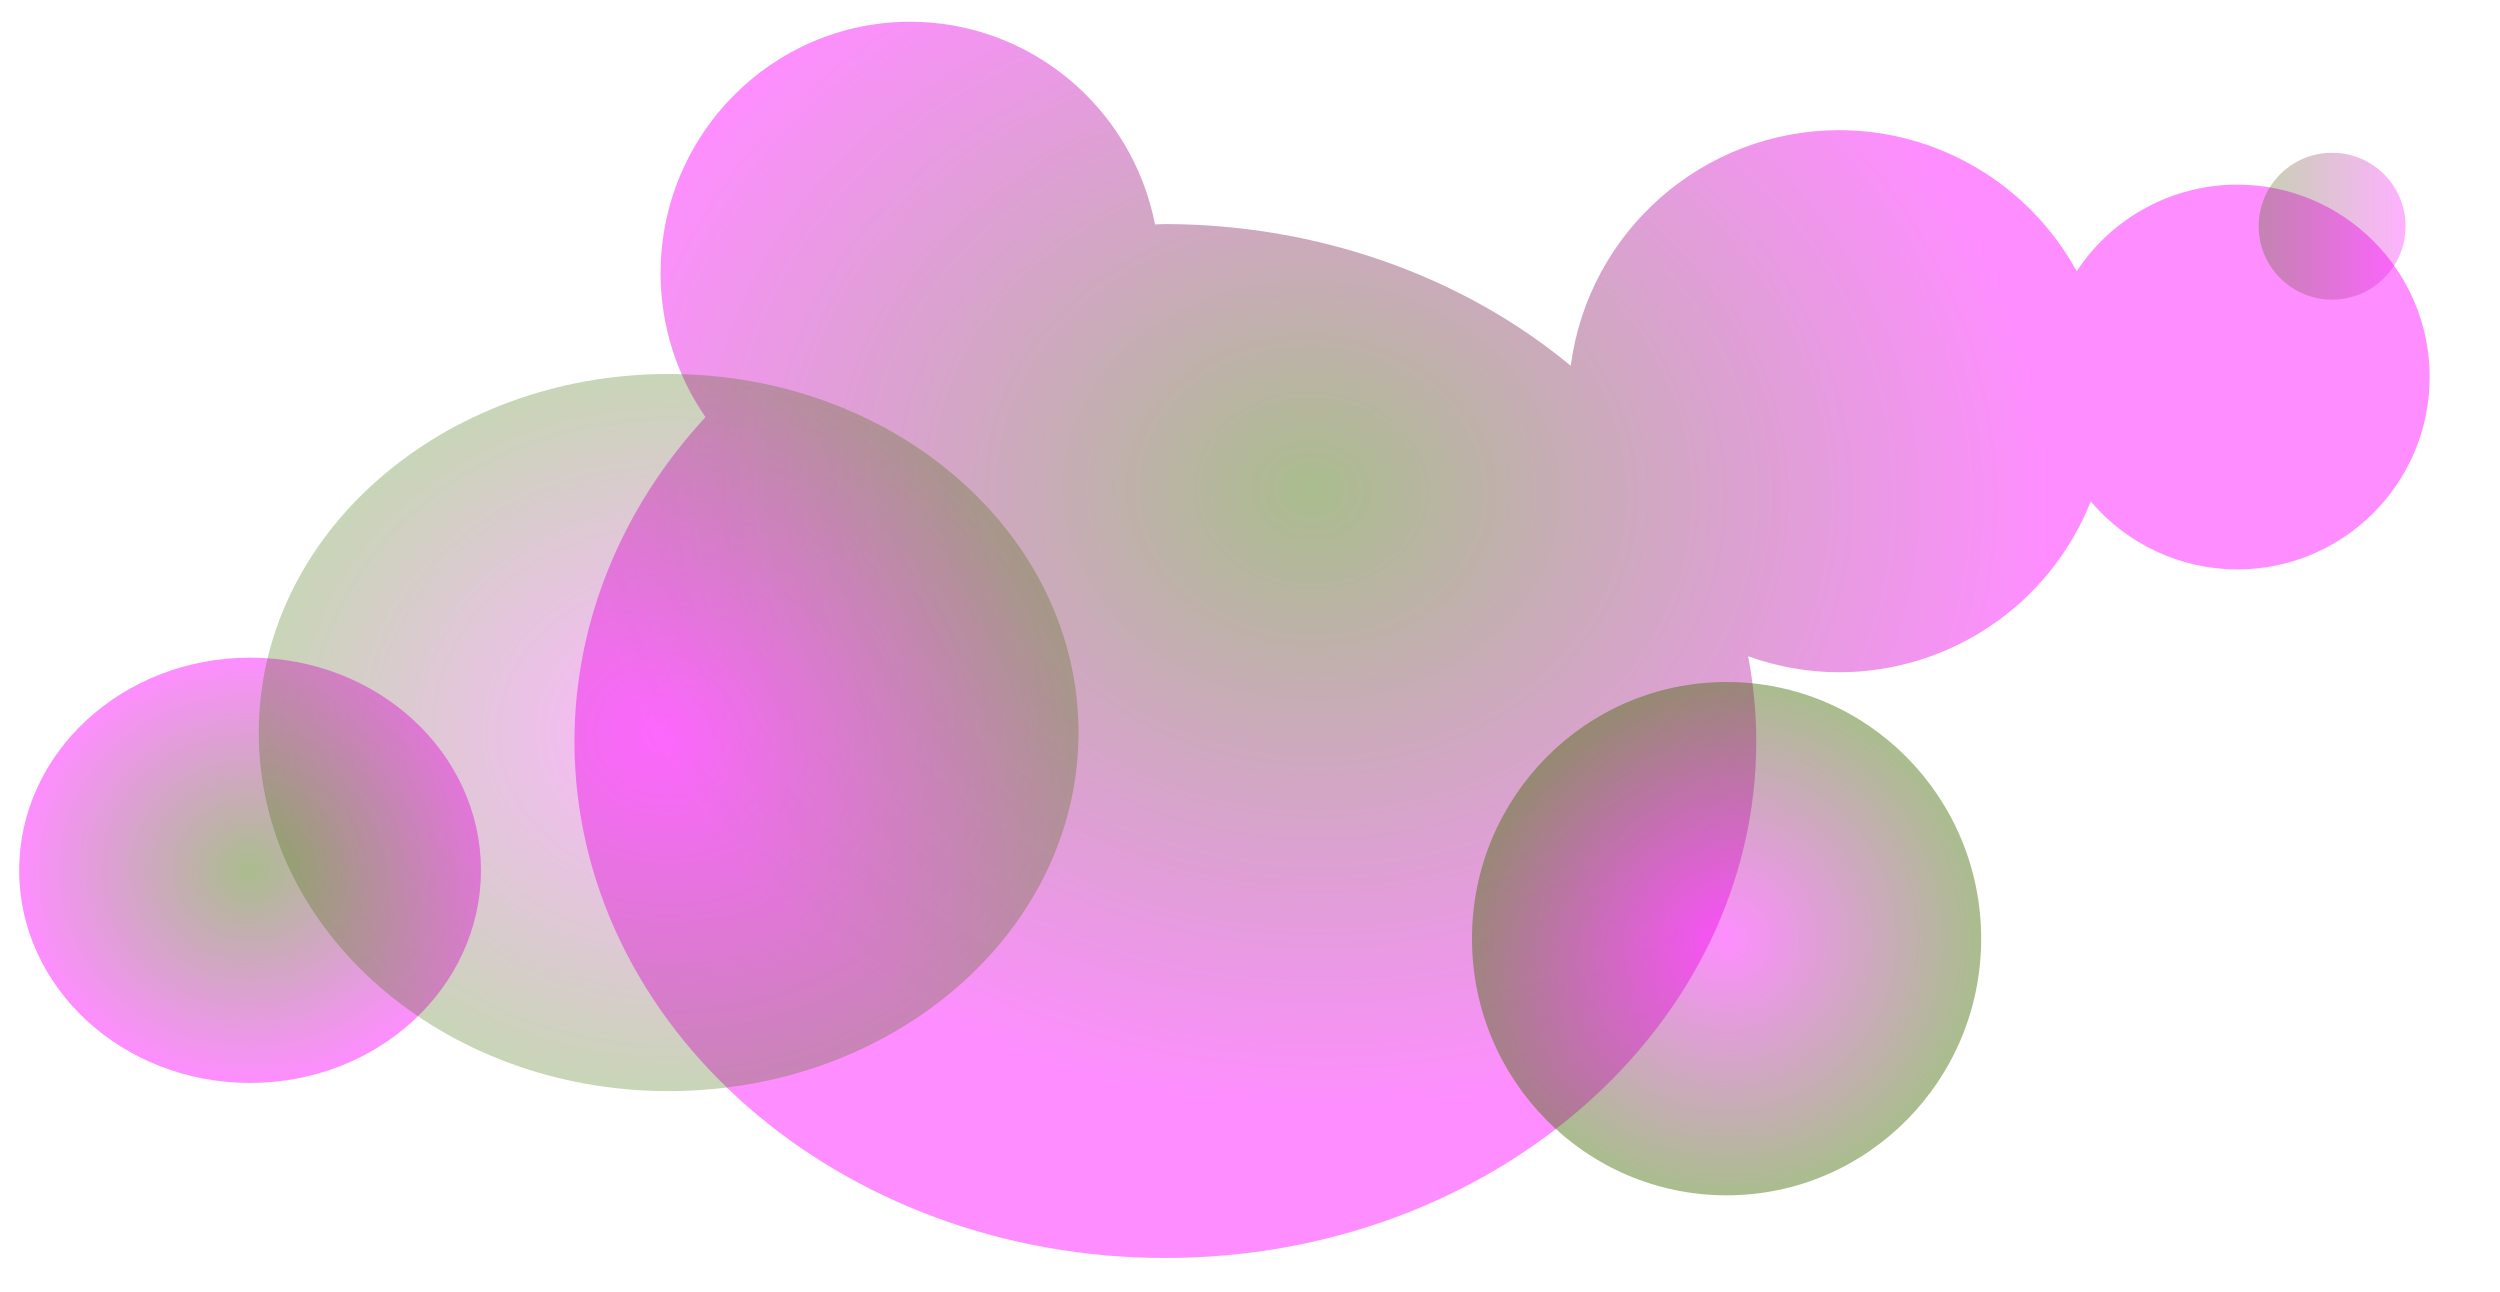
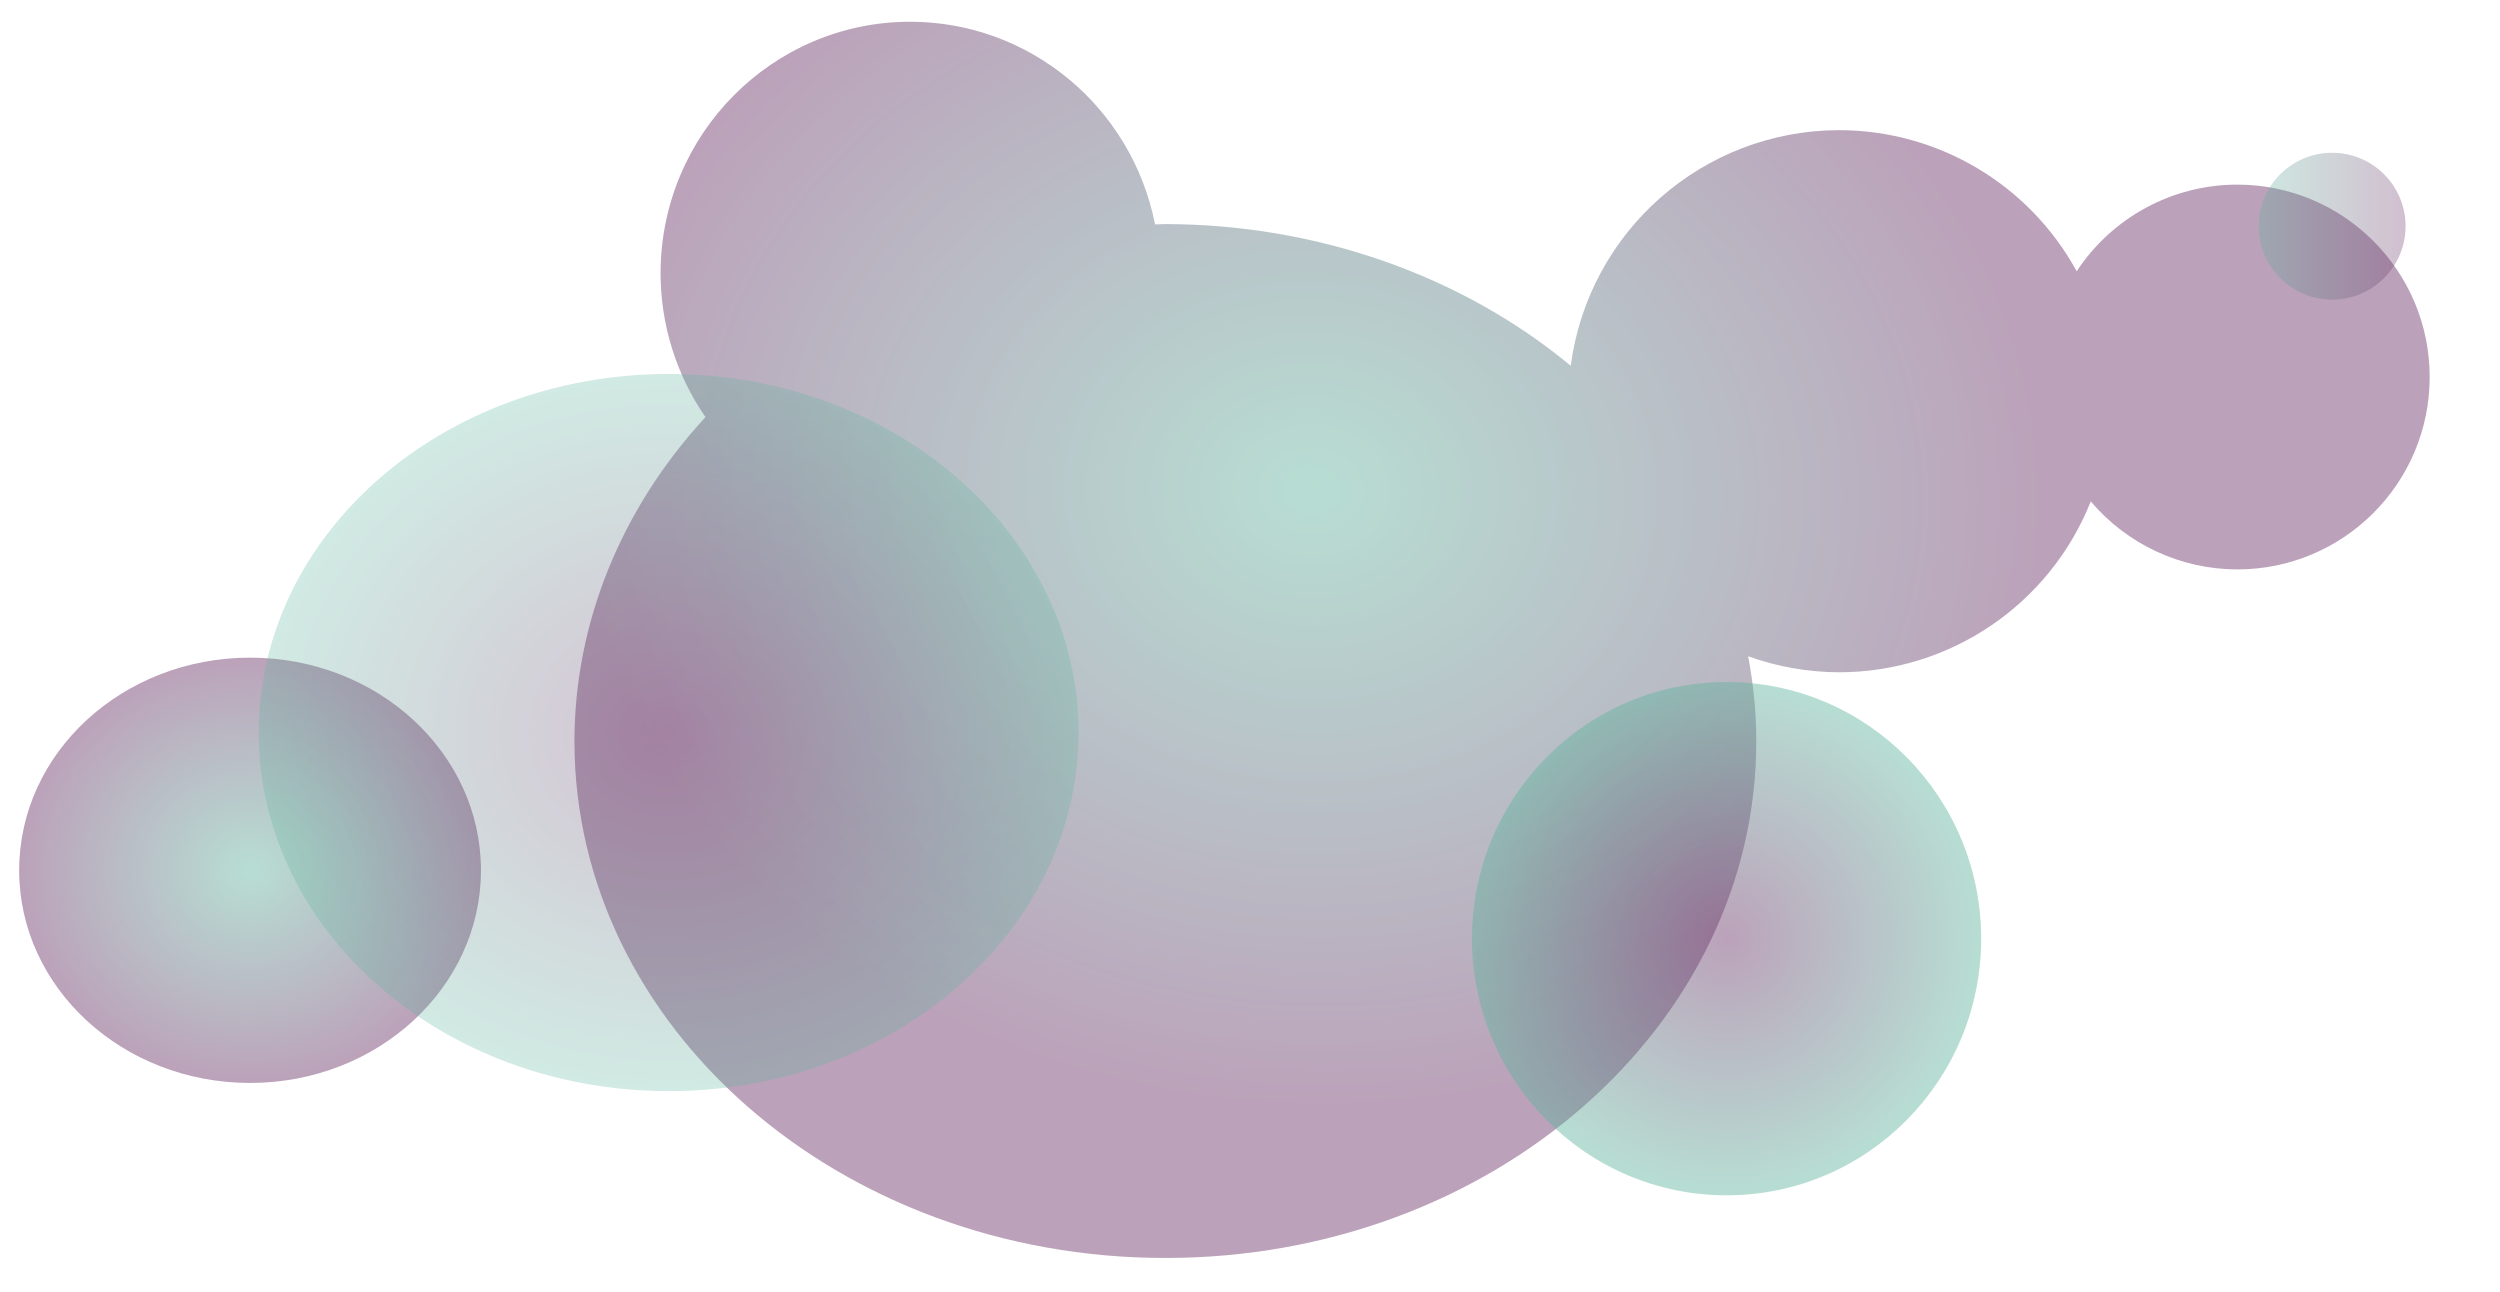
<svg xmlns="http://www.w3.org/2000/svg" xmlns:xlink="http://www.w3.org/1999/xlink" id="svg921" version="1.1" viewBox="0 0 725.321 374.778" height="374.778mm" width="725.321mm">
  <defs id="defs915">
    <linearGradient id="linearGradient2113">
-       <stop style="stop-color:#416a00;stop-opacity:1" offset="0" id="stop2111" />
-       <stop style="stop-color:#ff00ff;stop-opacity:1" offset="1" id="stop2109" />
+       <stop style="stop-color:#5fb49c;stop-opacity:1" offset="0" id="stop2111" />
+       <stop style="stop-color:#682d63;stop-opacity:1" offset="1" id="stop2109" />
    </linearGradient>
    <linearGradient id="linearGradient2086-7">
-       <stop style="stop-color:#ff00ff;stop-opacity:1" offset="0" id="stop2084" />
-       <stop style="stop-color:#416a00;stop-opacity:1" offset="1" id="stop2082" />
+       <stop style="stop-color:#682d63;stop-opacity:1" offset="0" id="stop2084" />
+       <stop style="stop-color:#5fb49c;stop-opacity:1" offset="1" id="stop2082" />
    </linearGradient>
    <radialGradient gradientUnits="userSpaceOnUse" gradientTransform="matrix(1,0,0,0.8748064,296.1823,112.9773)" r="118.915" fy="113.803" fx="-102.189" cy="113.803" cx="-102.189" id="radialGradient2092" xlink:href="#linearGradient2086-7" />
    <radialGradient gradientUnits="userSpaceOnUse" gradientTransform="matrix(3.491367,1.016473,-0.8453782,2.903692,473.5459,-23.95182)" r="72.465" fy="76.321" fx="-5.317" cy="76.321" cx="-5.317" id="radialGradient2181" xlink:href="#linearGradient2113" />
    <radialGradient gradientUnits="userSpaceOnUse" gradientTransform="matrix(0.7856207,0,0,0.7920077,408.9375,133.4966)" r="94.02" fy="175.296" fx="117.096" cy="175.296" cx="117.096" id="radialGradient2185" xlink:href="#linearGradient2086-7" />
    <radialGradient gradientUnits="userSpaceOnUse" gradientTransform="matrix(1,0,0,0.9210003,366.173,115.0362)" r="66.987" fy="149.252" fx="-293.623" cy="149.252" cx="-293.623" id="radialGradient2203" xlink:href="#linearGradient2113" />
    <radialGradient xlink:href="#linearGradient2113" id="radialGradient838" cx="337.917" cy="103.726" fx="337.917" fy="103.726" r="269.129" gradientTransform="matrix(0.7908255,0.03767837,-0.03176206,0.666649,116.5238,60.39715)" gradientUnits="userSpaceOnUse" />
    <linearGradient xlink:href="#linearGradient2113" id="linearGradient889" x1="617.548" y1="56.285" x2="656.426" y2="56.285" gradientUnits="userSpaceOnUse" gradientTransform="matrix(1.096154,0,0,1.096154,-21.62398,3.933454)" />
  </defs>
  <path style="opacity:0.443;fill:#fbffff;fill-opacity:1;stroke:none;stroke-width:4.382;stroke-linecap:round;stroke-linejoin:bevel;stroke-miterlimit:10;stroke-dasharray:none;stroke-opacity:1;paint-order:normal" d="m 264.112,6.308 a 72.465,73.054 0 0 0 -72.465,73.053 72.465,73.054 0 0 0 6.2,29.312 118.915,104.028 0 0 0 -3.853,-0.168 118.915,104.028 0 0 0 -116.303,82.534 66.987,61.695 0 0 0 -5.14,-0.237 66.987,61.695 0 0 0 -66.987,61.694 66.987,61.695 0 0 0 66.987,61.695 66.987,61.695 0 0 0 48.748,-19.492 118.915,104.028 0 0 0 72.695,21.861 118.915,104.028 0 0 0 17.002,-1.173 171.445,149.981 0 0 0 127.109,49.586 171.445,149.981 0 0 0 113.253,-37.556 73.864,74.465 0 0 0 49.574,19.379 73.864,74.465 0 0 0 73.864,-74.465 73.864,74.465 0 0 0 -66.405,-74.08 171.445,149.981 0 0 0 -1.211,-7.853 78.644,78.644 0 0 0 26.407,4.65 78.644,78.644 0 0 0 73.003,-49.573 55.823,55.823 0 0 0 42.505,19.731 55.823,55.823 0 0 0 55.823,-55.823 55.823,55.823 0 0 0 -55.823,-55.823 55.823,55.823 0 0 0 -46.586,25.14 78.644,78.644 0 0 0 -68.922,-40.939 78.644,78.644 0 0 0 -77.873,68.356 171.445,149.981 0 0 0 -117.609,-41.105 171.445,149.981 0 0 0 -2.992,0.092 72.465,73.054 0 0 0 -71,-58.796 z" id="path2058-2" />
  <path style="opacity:0.443;fill:url(#radialGradient838);fill-opacity:1;stroke:none;stroke-width:4.382;stroke-linecap:round;stroke-linejoin:bevel;stroke-miterlimit:10;stroke-dasharray:none;stroke-opacity:1;paint-order:normal" d="m 264.112,6.308 a 72.465,73.054 0 0 0 -72.465,73.053 72.465,73.054 0 0 0 13.034,41.652 171.445,149.981 0 0 0 -38.022,93.98 171.445,149.981 0 0 0 171.445,149.981 171.445,149.981 0 0 0 171.445,-149.981 171.445,149.981 0 0 0 -2.37,-24.594 78.644,78.644 0 0 0 26.407,4.65 78.644,78.644 0 0 0 73.003,-49.573 55.823,55.823 0 0 0 42.505,19.731 55.823,55.823 0 0 0 55.823,-55.823 55.823,55.823 0 0 0 -55.823,-55.823 55.823,55.823 0 0 0 -46.586,25.14 78.644,78.644 0 0 0 -68.922,-40.939 78.644,78.644 0 0 0 -77.873,68.356 171.445,149.981 0 0 0 -117.609,-41.105 171.445,149.981 0 0 0 -2.992,0.092 72.465,73.054 0 0 0 -71,-58.796 z" id="path2058" />
  <ellipse style="opacity:0.443;fill:url(#radialGradient2203);fill-opacity:1;stroke:none;stroke-width:2.469;stroke-linecap:round;stroke-linejoin:bevel;stroke-miterlimit:10;stroke-dasharray:none;stroke-opacity:1;paint-order:normal" id="path1858" cx="72.55" cy="252.497" rx="66.987" ry="61.695" />
  <ellipse style="opacity:0.285;fill:url(#radialGradient2092);fill-opacity:1;stroke:none;stroke-width:4.272;stroke-linecap:round;stroke-linejoin:bevel;stroke-miterlimit:10;stroke-dasharray:none;stroke-opacity:1;paint-order:normal" id="path1858-2" cx="193.993" cy="212.533" rx="118.915" ry="104.028" />
  <ellipse style="opacity:0.443;fill:url(#radialGradient2185);fill-opacity:1;stroke:none;stroke-width:4.467;stroke-linecap:round;stroke-linejoin:bevel;stroke-miterlimit:10;stroke-dasharray:none;stroke-opacity:1;paint-order:normal" id="path2058-6" cx="500.931" cy="272.332" rx="73.864" ry="74.465" />
  <circle style="opacity:0.306;fill:url(#linearGradient889);fill-opacity:1;stroke:none;stroke-width:8.197;stroke-linecap:round;stroke-linejoin:bevel;stroke-miterlimit:10;stroke-dasharray:none;stroke-opacity:0.663;paint-order:normal" id="path879" cx="676.612" cy="65.63" r="21.308" />
</svg>
